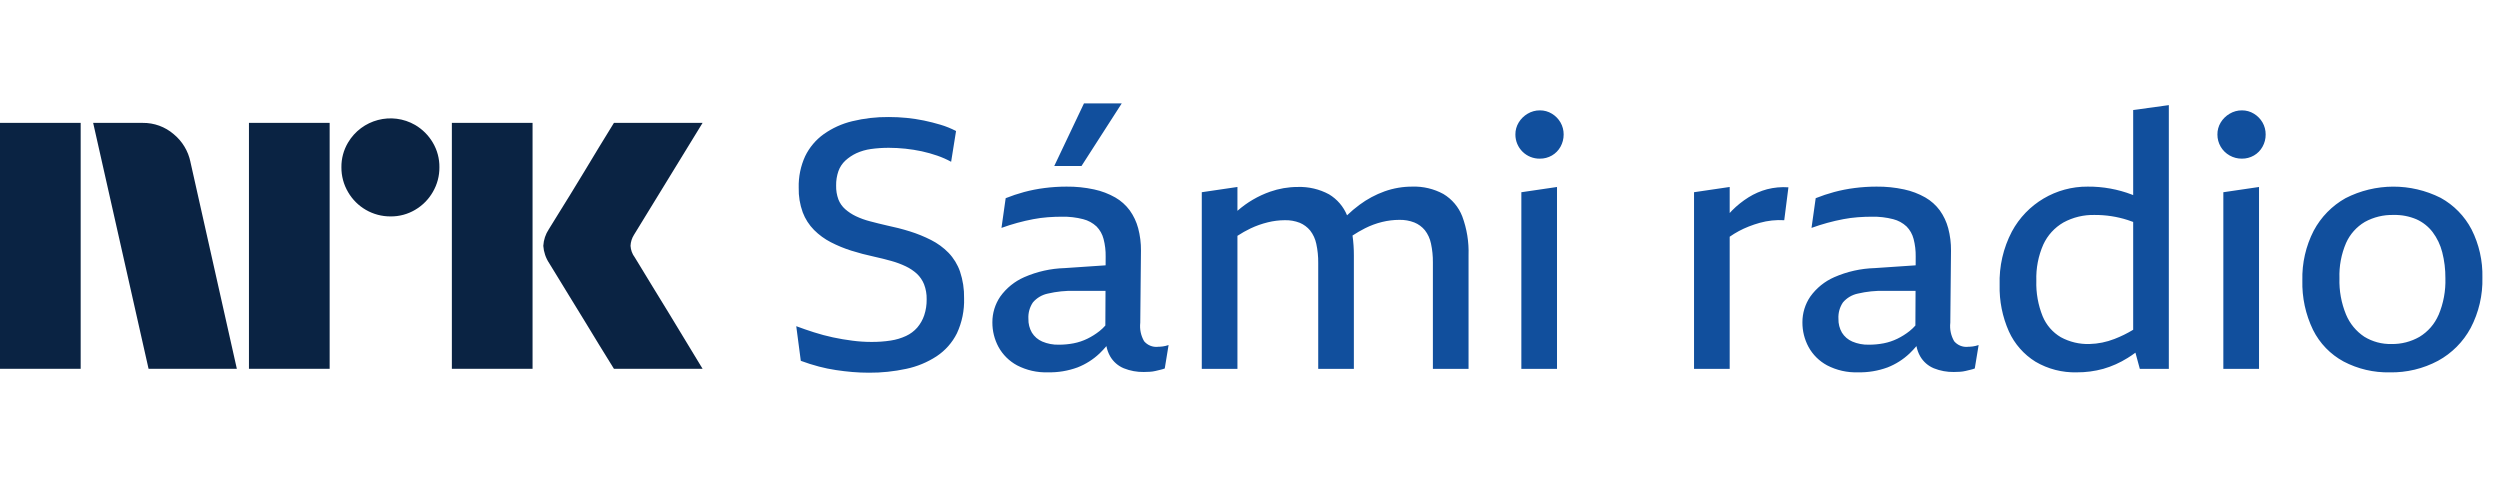
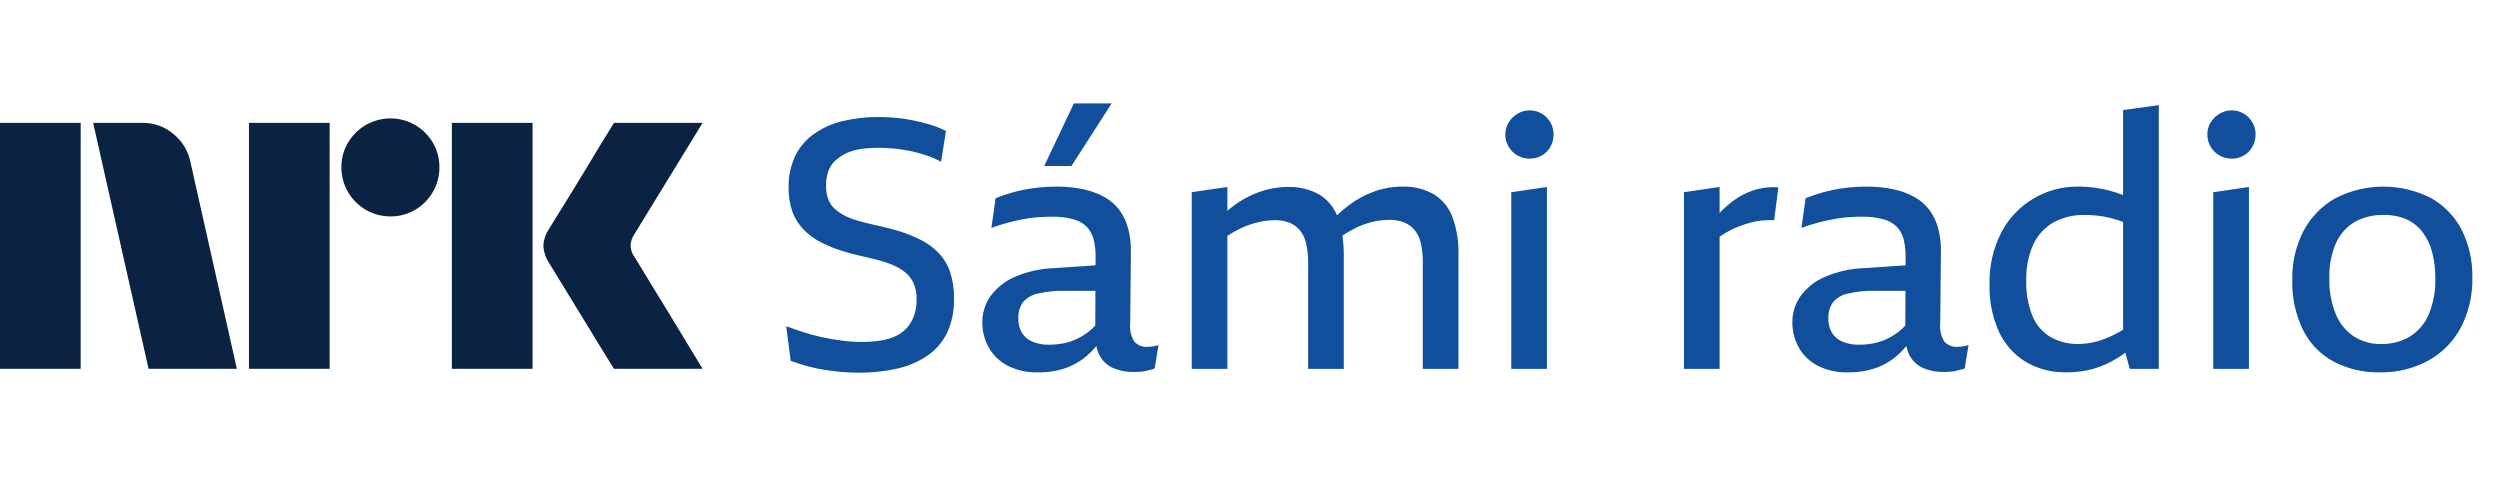
<svg xmlns="http://www.w3.org/2000/svg" viewBox="0 0 122 24">
  <path fill="#0A2343" d="M0 17.997v-12h3.937v12H0Zm9.294-10.09 2.264 10.09H7.25l-2.704-12h2.417a2.276 2.276 0 0 1 1.513.55c.42.346.71.826.819 1.36Zm2.855 10.09v-12h3.938v12h-3.938Zm6.912-7.436a2.381 2.381 0 0 1-2.078-1.192 2.345 2.345 0 0 1-.322-1.208 2.301 2.301 0 0 1 .321-1.2 2.41 2.41 0 0 1 3.278-.862c.356.21.653.506.862.862.215.363.326.778.321 1.2a2.35 2.35 0 0 1-.321 1.208c-.207.36-.504.66-.862.87a2.301 2.301 0 0 1-1.2.322Zm2.99 7.436v-12h3.938v12h-3.937Zm8.923-5.442c.01.011.095.15.253.414s.364.602.617 1.014a309.436 309.436 0 0 1 1.597 2.62c.247.41.529.875.845 1.394H29.96c-.27-.44-.516-.837-.736-1.192-.22-.355-.453-.738-.7-1.15-.248-.41-.493-.81-.736-1.199a60.12 60.12 0 0 1-.625-1.022 18.04 18.04 0 0 0-.363-.592 1.747 1.747 0 0 1-.287-.845c.016-.29.11-.57.27-.811.067-.113.191-.313.371-.6a182.106 182.106 0 0 0 1.37-2.23l.7-1.159.736-1.2h4.326l-3.346 5.46a1.079 1.079 0 0 0-.17.54c.012.202.082.396.203.558Z" />
-   <path fill="#114F9D" d="M46.287 12.334a3.232 3.232 0 0 0-.853-.623 6.686 6.686 0 0 0-1.032-.419c-.364-.114-.74-.21-1.126-.29a24.351 24.351 0 0 1-.828-.205 3.794 3.794 0 0 1-.682-.247 2.257 2.257 0 0 1-.52-.342 1.224 1.224 0 0 1-.333-.477 1.835 1.835 0 0 1-.11-.675 2.044 2.044 0 0 1 .11-.7c.07-.198.187-.377.341-.52.16-.146.341-.267.537-.359.225-.102.464-.171.709-.205.29-.04.584-.06.878-.059a7.815 7.815 0 0 1 1.604.17c.257.056.51.128.76.214.232.08.458.18.673.298l.24-1.501a4.24 4.24 0 0 0-.76-.308 10 10 0 0 0-.81-.205 8.076 8.076 0 0 0-.837-.127 8.79 8.79 0 0 0-.87-.043 7.243 7.243 0 0 0-1.791.205c-.5.12-.971.334-1.39.631a2.855 2.855 0 0 0-.905 1.075 3.48 3.48 0 0 0-.315 1.537c-.01.41.056.817.196 1.203.122.323.311.617.554.862.24.24.517.442.82.598.32.164.653.302.997.41.359.113.726.21 1.1.29.308.068.592.139.854.213.243.067.48.155.708.264.195.093.377.214.537.359.152.143.272.318.35.512.09.234.134.483.128.734.004.267-.036.532-.12.785-.074.219-.19.422-.34.598a1.648 1.648 0 0 1-.547.408 2.764 2.764 0 0 1-.742.223 5.92 5.92 0 0 1-.947.068c-.308 0-.615-.02-.921-.06-.319-.04-.637-.094-.955-.162a9.725 9.725 0 0 1-.93-.248 17.792 17.792 0 0 1-.862-.298l.222 1.69c.29.108.587.202.887.281.273.072.549.129.828.17.267.04.534.072.802.095.267.022.537.034.81.034.61.004 1.22-.06 1.817-.188a4.347 4.347 0 0 0 1.484-.614c.422-.28.763-.665.99-1.119.249-.536.369-1.123.35-1.715.009-.44-.058-.88-.197-1.297a2.514 2.514 0 0 0-.563-.921ZM56.498 16.925a.776.776 0 0 1-.665-.273 1.469 1.469 0 0 1-.188-.905l.034-3.516a4.105 4.105 0 0 0-.136-1.092 2.68 2.68 0 0 0-.41-.871 2.308 2.308 0 0 0-.708-.632 3.623 3.623 0 0 0-1.032-.392 6.067 6.067 0 0 0-1.348-.137c-.359 0-.718.023-1.075.069-.336.042-.67.108-.998.196a8.307 8.307 0 0 0-.895.299l-.205 1.45a10.021 10.021 0 0 1 1.553-.426c.234-.045.47-.076.708-.094.232-.017.463-.026.69-.026.348-.007.696.033 1.033.12.246.061.472.185.657.358.164.169.282.378.34.606.074.282.108.572.103.862l-.002.427-1.994.135a5.3 5.3 0 0 0-1.98.444 2.838 2.838 0 0 0-1.168.947c-.252.37-.386.807-.384 1.255-.003.42.1.833.299 1.203.209.38.523.69.904.896.466.242.986.36 1.51.341.491.012.98-.07 1.442-.239a3.32 3.32 0 0 0 1.075-.682c.118-.114.23-.233.335-.358.033.177.096.347.185.503.152.261.386.465.665.58.31.124.64.185.973.18.102 0 .202-.004.298-.01.095-.005.19-.02.282-.042.09-.023.173-.043.247-.06.067-.015.133-.035.197-.06l.187-1.143a1.506 1.506 0 0 1-.29.069c-.08.01-.159.016-.239.016m-2.84-.768a3.272 3.272 0 0 1-.598.376 2.701 2.701 0 0 1-.665.222 3.79 3.79 0 0 1-.725.068 1.925 1.925 0 0 1-.81-.154 1.113 1.113 0 0 1-.504-.435 1.277 1.277 0 0 1-.17-.674 1.293 1.293 0 0 1 .221-.802c.186-.217.438-.367.717-.427a5.198 5.198 0 0 1 1.331-.136h1.494l-.008 1.693a2.28 2.28 0 0 1-.284.27M54.74 5.045h-1.842L51.448 8.1h1.33l1.963-3.055ZM70.436 9.466a2.968 2.968 0 0 0-1.518-.359 3.994 3.994 0 0 0-1.348.23 4.75 4.75 0 0 0-1.228.658 6.114 6.114 0 0 0-.606.512 2.14 2.14 0 0 0-.879-1.024 3.006 3.006 0 0 0-1.535-.359c-.456 0-.91.079-1.34.23a4.85 4.85 0 0 0-1.595.934V9.124l-1.74.256V18h1.74v-6.492c.205-.135.42-.255.64-.361.27-.128.554-.228.845-.299.268-.066.543-.1.819-.102.253-.008.506.036.742.128.195.083.368.212.503.375.148.19.25.413.299.649.066.306.098.618.094.93V18h1.74v-5.53a6.927 6.927 0 0 0-.066-.976 6.34 6.34 0 0 1 .612-.355c.266-.134.546-.238.836-.308a3.58 3.58 0 0 1 .836-.102c.25-.006.5.037.733.128.2.081.375.21.512.375.149.19.25.413.299.649.066.306.098.617.094.93V18h1.74v-5.547a4.96 4.96 0 0 0-.307-1.895 2.199 2.199 0 0 0-.922-1.092ZM74.242 18h1.74V9.125l-1.74.256V18ZM75.734 5.549a1.104 1.104 0 0 0-.588-.163 1.149 1.149 0 0 0-.598.163 1.25 1.25 0 0 0-.434.426 1.104 1.104 0 0 0-.163.59 1.174 1.174 0 0 0 1.195 1.177c.206.002.409-.05.588-.154.175-.101.32-.249.418-.426.102-.183.155-.389.154-.598.002-.206-.051-.41-.154-.589a1.207 1.207 0 0 0-.418-.426ZM86.235 9.235a3.35 3.35 0 0 0-.905.393c-.29.182-.56.396-.802.64-.04.04-.079.085-.119.128V9.124l-1.74.256V18h1.74v-6.448a4.436 4.436 0 0 1 .93-.498c.176-.07.355-.129.537-.18a3.655 3.655 0 0 1 1.195-.128l.204-1.605a3.245 3.245 0 0 0-1.04.094ZM96.028 16.925a.776.776 0 0 1-.665-.273 1.469 1.469 0 0 1-.188-.905l.034-3.516a4.1 4.1 0 0 0-.136-1.092 2.678 2.678 0 0 0-.41-.871 2.308 2.308 0 0 0-.708-.632 3.623 3.623 0 0 0-1.032-.392 6.067 6.067 0 0 0-1.348-.137c-.36 0-.718.023-1.075.069-.337.042-.67.108-.998.196a8.305 8.305 0 0 0-.896.299l-.204 1.45a10.02 10.02 0 0 1 1.552-.426c.234-.045.47-.076.708-.094.233-.017.464-.026.691-.026.348-.007.695.033 1.032.12.246.061.472.185.657.358.165.169.282.378.341.606.073.282.108.572.103.862l-.002.427-1.994.135a5.3 5.3 0 0 0-1.98.444 2.839 2.839 0 0 0-1.168.947c-.252.37-.386.807-.384 1.255-.003.42.1.833.299 1.203.208.38.522.69.904.896.465.242.986.36 1.51.341.491.012.98-.07 1.441-.239a3.32 3.32 0 0 0 1.075-.682c.118-.114.23-.233.336-.358.033.177.096.347.185.503.152.261.386.465.665.58.309.124.64.185.972.18.103 0 .202-.004.3-.01.094-.005.188-.02.28-.042l.248-.06c.067-.015.132-.035.196-.06l.188-1.143a1.506 1.506 0 0 1-.29.069c-.08.01-.16.016-.239.016m-2.84-.768a3.272 3.272 0 0 1-.598.376 2.701 2.701 0 0 1-.665.222 3.79 3.79 0 0 1-.725.068 1.925 1.925 0 0 1-.81-.154 1.113 1.113 0 0 1-.504-.435 1.277 1.277 0 0 1-.17-.674 1.293 1.293 0 0 1 .221-.802c.186-.217.438-.367.717-.427a5.198 5.198 0 0 1 1.33-.136h1.495l-.008 1.693a2.274 2.274 0 0 1-.285.27M104.099 9.522l-.051-.022a5.904 5.904 0 0 0-2.167-.393 4.167 4.167 0 0 0-3.702 2.194 5.25 5.25 0 0 0-.597 2.603c-.02.78.135 1.556.452 2.27.277.61.728 1.123 1.296 1.476.612.36 1.313.54 2.022.52a4.74 4.74 0 0 0 1.288-.17 4.67 4.67 0 0 0 1.186-.53c.128-.078.256-.166.383-.26l.214.79h1.416V5.13l-1.74.24v4.152Zm-.913 7.019a3.577 3.577 0 0 1-1.22.247c-.487.015-.97-.1-1.399-.333a2.134 2.134 0 0 1-.887-1.024 4.277 4.277 0 0 1-.307-1.732c-.02-.607.096-1.211.341-1.767.208-.451.551-.827.981-1.075a3.022 3.022 0 0 1 1.527-.367 5.16 5.16 0 0 1 1.612.248c.084.026.175.061.265.093v5.261c-.29.177-.596.327-.913.449ZM109.992 5.549a1.104 1.104 0 0 0-.588-.163 1.147 1.147 0 0 0-.597.163c-.178.104-.328.25-.435.426a1.102 1.102 0 0 0-.162.59 1.166 1.166 0 0 0 .597 1.023c.182.103.388.156.597.154.206.002.409-.05.588-.154.176-.101.32-.249.418-.426.103-.183.156-.389.154-.598a1.158 1.158 0 0 0-.154-.589 1.202 1.202 0 0 0-.418-.426ZM108.499 18h1.741V9.125l-1.741.256V18ZM120.613 11.198a3.733 3.733 0 0 0-1.51-1.544 5.132 5.132 0 0 0-4.641.017 3.94 3.94 0 0 0-1.553 1.587 5.024 5.024 0 0 0-.554 2.424 5.24 5.24 0 0 0 .52 2.415 3.561 3.561 0 0 0 1.493 1.545 4.636 4.636 0 0 0 2.252.529 4.806 4.806 0 0 0 2.355-.564 3.972 3.972 0 0 0 1.595-1.604 5.026 5.026 0 0 0 .571-2.458 4.95 4.95 0 0 0-.528-2.347ZM119 15.371a2.32 2.32 0 0 1-.929 1.067 2.65 2.65 0 0 1-1.365.35 2.427 2.427 0 0 1-1.331-.358 2.406 2.406 0 0 1-.887-1.076 4.301 4.301 0 0 1-.323-1.775c-.02-.591.09-1.18.324-1.724.191-.427.51-.785.913-1.024.43-.237.916-.355 1.407-.341.384-.01.765.063 1.118.213.309.14.579.354.785.623.22.293.379.627.469.982.106.415.158.842.154 1.271a4.27 4.27 0 0 1-.333 1.792" />
+   <path fill="#114F9D" d="M45.796 12.334a3.234 3.234 0 0 0-.853-.623 6.686 6.686 0 0 0-1.032-.419 11.68 11.68 0 0 0-1.127-.29 24.41 24.41 0 0 1-.827-.205 3.797 3.797 0 0 1-.682-.247 2.257 2.257 0 0 1-.52-.342 1.224 1.224 0 0 1-.334-.477 1.835 1.835 0 0 1-.11-.675 2.047 2.047 0 0 1 .11-.7c.07-.198.187-.377.342-.52a2.13 2.13 0 0 1 .537-.359c.225-.102.463-.171.708-.205.291-.04.585-.06.879-.059a7.815 7.815 0 0 1 1.604.17c.257.056.51.128.759.214.233.08.458.18.674.298l.239-1.501a4.242 4.242 0 0 0-.76-.308c-.267-.08-.537-.148-.81-.205a8.084 8.084 0 0 0-.836-.127 8.794 8.794 0 0 0-.87-.043 7.243 7.243 0 0 0-1.792.205c-.499.12-.97.334-1.39.631a2.854 2.854 0 0 0-.905 1.075 3.48 3.48 0 0 0-.315 1.537c-.01.41.057.817.196 1.203.123.323.312.617.555.862.24.24.517.442.819.598.32.164.654.302.998.41.358.113.725.21 1.1.29.307.068.592.139.853.213.243.067.48.155.708.264a2.2 2.2 0 0 1 .538.359c.152.143.271.318.35.512.09.234.134.483.127.734.005.267-.035.532-.119.785-.075.219-.19.422-.341.598a1.649 1.649 0 0 1-.546.409 2.762 2.762 0 0 1-.742.222 5.92 5.92 0 0 1-.947.068 7.43 7.43 0 0 1-.922-.06c-.318-.04-.637-.094-.955-.162a9.715 9.715 0 0 1-.93-.248 17.718 17.718 0 0 1-.861-.298l.221 1.69c.291.108.587.202.888.281.272.072.548.129.827.17.267.04.534.072.802.095.268.022.538.034.81.034.611.004 1.22-.06 1.817-.188a4.347 4.347 0 0 0 1.485-.614c.422-.28.763-.665.989-1.119.25-.536.37-1.123.35-1.715.01-.44-.057-.88-.197-1.297a2.515 2.515 0 0 0-.562-.921ZM56.007 16.925a.776.776 0 0 1-.666-.273 1.469 1.469 0 0 1-.187-.905l.034-3.516a4.109 4.109 0 0 0-.137-1.092 2.68 2.68 0 0 0-.41-.871 2.307 2.307 0 0 0-.707-.632 3.623 3.623 0 0 0-1.032-.392 6.067 6.067 0 0 0-1.348-.137c-.36 0-.718.023-1.075.069-.337.042-.67.108-.998.196a8.307 8.307 0 0 0-.896.299l-.205 1.45a10.021 10.021 0 0 1 1.553-.426 6.27 6.27 0 0 1 .708-.094c.233-.017.463-.026.691-.026.348-.007.695.033 1.032.12.246.061.472.185.657.358.165.169.282.378.341.606.073.282.107.572.103.862l-.002.427-1.995.135a5.3 5.3 0 0 0-1.979.444 2.837 2.837 0 0 0-1.168.947c-.252.37-.386.807-.384 1.255-.003.42.1.833.299 1.203.208.38.522.69.904.896.465.242.985.36 1.51.341.49.012.98-.07 1.441-.239a3.32 3.32 0 0 0 1.075-.682c.118-.114.23-.233.336-.358.033.177.095.347.184.503.153.261.386.465.666.58.309.124.64.185.972.18.103 0 .202-.004.299-.01.095-.005.19-.02.281-.042l.248-.06c.067-.015.132-.035.196-.06l.188-1.143a1.504 1.504 0 0 1-.29.069c-.08.01-.16.016-.24.016m-2.84-.768a3.272 3.272 0 0 1-.597.376 2.701 2.701 0 0 1-.665.222 3.79 3.79 0 0 1-.726.068 1.925 1.925 0 0 1-.81-.154 1.114 1.114 0 0 1-.503-.435 1.278 1.278 0 0 1-.17-.674 1.293 1.293 0 0 1 .221-.802c.186-.217.437-.367.717-.427a5.197 5.197 0 0 1 1.33-.136h1.494l-.007 1.693a2.273 2.273 0 0 1-.285.27M54.25 5.045h-1.843L50.957 8.1h1.33l1.962-3.055ZM69.945 9.466a2.968 2.968 0 0 0-1.519-.359 3.994 3.994 0 0 0-1.347.23 4.75 4.75 0 0 0-1.228.658 6.114 6.114 0 0 0-.606.512 2.14 2.14 0 0 0-.88-1.024c-.47-.254-1-.378-1.535-.359-.456 0-.909.079-1.339.23a4.846 4.846 0 0 0-1.595.934V9.124l-1.74.256V18h1.74v-6.492c.205-.135.419-.255.64-.361.27-.128.553-.228.844-.299.268-.066.543-.1.82-.102.253-.008.505.036.741.128.196.083.369.212.504.375.148.19.25.413.298.649.067.306.098.618.094.93V18h1.74v-5.53a6.927 6.927 0 0 0-.066-.976 6.34 6.34 0 0 1 .612-.355c.266-.134.547-.238.836-.308.274-.067.554-.101.836-.102.25-.006.5.037.734.128.199.081.375.21.512.375.148.19.25.413.299.649.066.306.097.617.093.93V18h1.74v-5.547a4.96 4.96 0 0 0-.307-1.895 2.199 2.199 0 0 0-.921-1.092ZM73.75 18h1.74V9.125l-1.74.256V18ZM75.242 5.549a1.104 1.104 0 0 0-.588-.163 1.148 1.148 0 0 0-.597.163 1.25 1.25 0 0 0-.435.426 1.105 1.105 0 0 0-.162.59 1.174 1.174 0 0 0 1.194 1.177c.206.002.41-.05.588-.154.176-.101.32-.249.419-.426.102-.183.155-.389.153-.598.003-.206-.05-.41-.153-.589a1.207 1.207 0 0 0-.419-.426ZM85.743 9.235a3.35 3.35 0 0 0-.904.393c-.291.182-.56.396-.802.64-.04.04-.08.085-.12.128V9.124l-1.74.256V18h1.74v-6.448a4.443 4.443 0 0 1 .93-.498c.177-.07.356-.129.538-.18a3.655 3.655 0 0 1 1.194-.128l.205-1.605a3.245 3.245 0 0 0-1.04.094ZM95.537 16.925a.776.776 0 0 1-.666-.273 1.469 1.469 0 0 1-.188-.905l.035-3.516a4.109 4.109 0 0 0-.137-1.092 2.68 2.68 0 0 0-.41-.871 2.308 2.308 0 0 0-.707-.632 3.623 3.623 0 0 0-1.033-.392 6.067 6.067 0 0 0-1.347-.137c-.36 0-.719.023-1.075.069-.337.042-.67.108-.998.196a8.307 8.307 0 0 0-.896.299l-.205 1.45a10.021 10.021 0 0 1 1.553-.426c.234-.045.47-.076.708-.094.233-.017.463-.026.69-.026.349-.007.696.033 1.033.12.246.061.472.185.657.358.164.169.282.378.341.606.073.282.107.572.102.862l-.002.427-1.994.135a5.3 5.3 0 0 0-1.979.444 2.838 2.838 0 0 0-1.169.947c-.252.37-.386.807-.383 1.255-.004.42.1.833.298 1.203.209.38.523.69.904.896.466.242.986.36 1.51.341.492.012.98-.07 1.442-.239a3.32 3.32 0 0 0 1.075-.682c.118-.114.23-.233.335-.358.034.177.096.347.185.503.152.261.386.465.666.58.308.124.64.185.972.18.102 0 .202-.004.299-.01.095-.005.189-.02.281-.042.091-.023.173-.043.248-.06.066-.015.132-.035.196-.06l.187-1.143a1.504 1.504 0 0 1-.29.069c-.079.01-.159.016-.239.016m-2.84-.768a3.272 3.272 0 0 1-.597.376 2.701 2.701 0 0 1-.665.222 3.79 3.79 0 0 1-.726.068 1.925 1.925 0 0 1-.81-.154 1.114 1.114 0 0 1-.504-.435 1.277 1.277 0 0 1-.17-.674 1.293 1.293 0 0 1 .222-.802c.185-.217.437-.367.716-.427a5.198 5.198 0 0 1 1.331-.136h1.494l-.008 1.693a2.28 2.28 0 0 1-.284.27M103.607 9.522l-.051-.022a5.896 5.896 0 0 0-2.167-.393 4.166 4.166 0 0 0-3.702 2.194 5.252 5.252 0 0 0-.597 2.603c-.02.78.135 1.556.452 2.27.277.61.728 1.123 1.297 1.476.612.36 1.312.54 2.022.52.435.003.868-.054 1.288-.17a4.67 4.67 0 0 0 1.186-.53c.127-.078.255-.166.383-.26l.214.79h1.416V5.13l-1.74.24-.001 4.152Zm-.913 7.019a3.571 3.571 0 0 1-1.219.247c-.488.015-.971-.1-1.399-.333a2.132 2.132 0 0 1-.888-1.024 4.277 4.277 0 0 1-.307-1.732c-.02-.607.097-1.211.341-1.767.209-.451.552-.827.982-1.075a3.017 3.017 0 0 1 1.527-.367 5.172 5.172 0 0 1 1.612.248c.083.026.175.061.264.093v5.261c-.29.177-.595.327-.913.449ZM109.501 5.549a1.105 1.105 0 0 0-.589-.163 1.15 1.15 0 0 0-.597.163c-.178.104-.327.25-.435.426a1.11 1.11 0 0 0-.162.59 1.177 1.177 0 0 0 1.194 1.177c.207.002.41-.05.589-.154.175-.101.32-.249.418-.426.102-.183.155-.389.154-.598a1.158 1.158 0 0 0-.154-.589 1.21 1.21 0 0 0-.418-.426ZM108.008 18h1.74V9.125l-1.74.256V18ZM120.121 11.198a3.727 3.727 0 0 0-1.51-1.544 5.128 5.128 0 0 0-4.64.017 3.94 3.94 0 0 0-1.553 1.587 5.013 5.013 0 0 0-.554 2.424 5.227 5.227 0 0 0 .52 2.415 3.556 3.556 0 0 0 1.493 1.545 4.636 4.636 0 0 0 2.252.529c.82.016 1.63-.178 2.354-.564a3.981 3.981 0 0 0 1.596-1.604 5.037 5.037 0 0 0 .571-2.458 4.95 4.95 0 0 0-.529-2.347Zm-1.612 4.173a2.328 2.328 0 0 1-.93 1.067 2.65 2.65 0 0 1-1.365.35 2.427 2.427 0 0 1-1.331-.358 2.397 2.397 0 0 1-.886-1.076 4.286 4.286 0 0 1-.324-1.775c-.02-.591.091-1.18.325-1.724a2.27 2.27 0 0 1 .912-1.024 2.762 2.762 0 0 1 1.408-.341 2.69 2.69 0 0 1 1.118.213c.309.14.578.354.784.623.22.293.38.627.469.982.107.415.159.842.154 1.271a4.254 4.254 0 0 1-.333 1.792" />
</svg>
